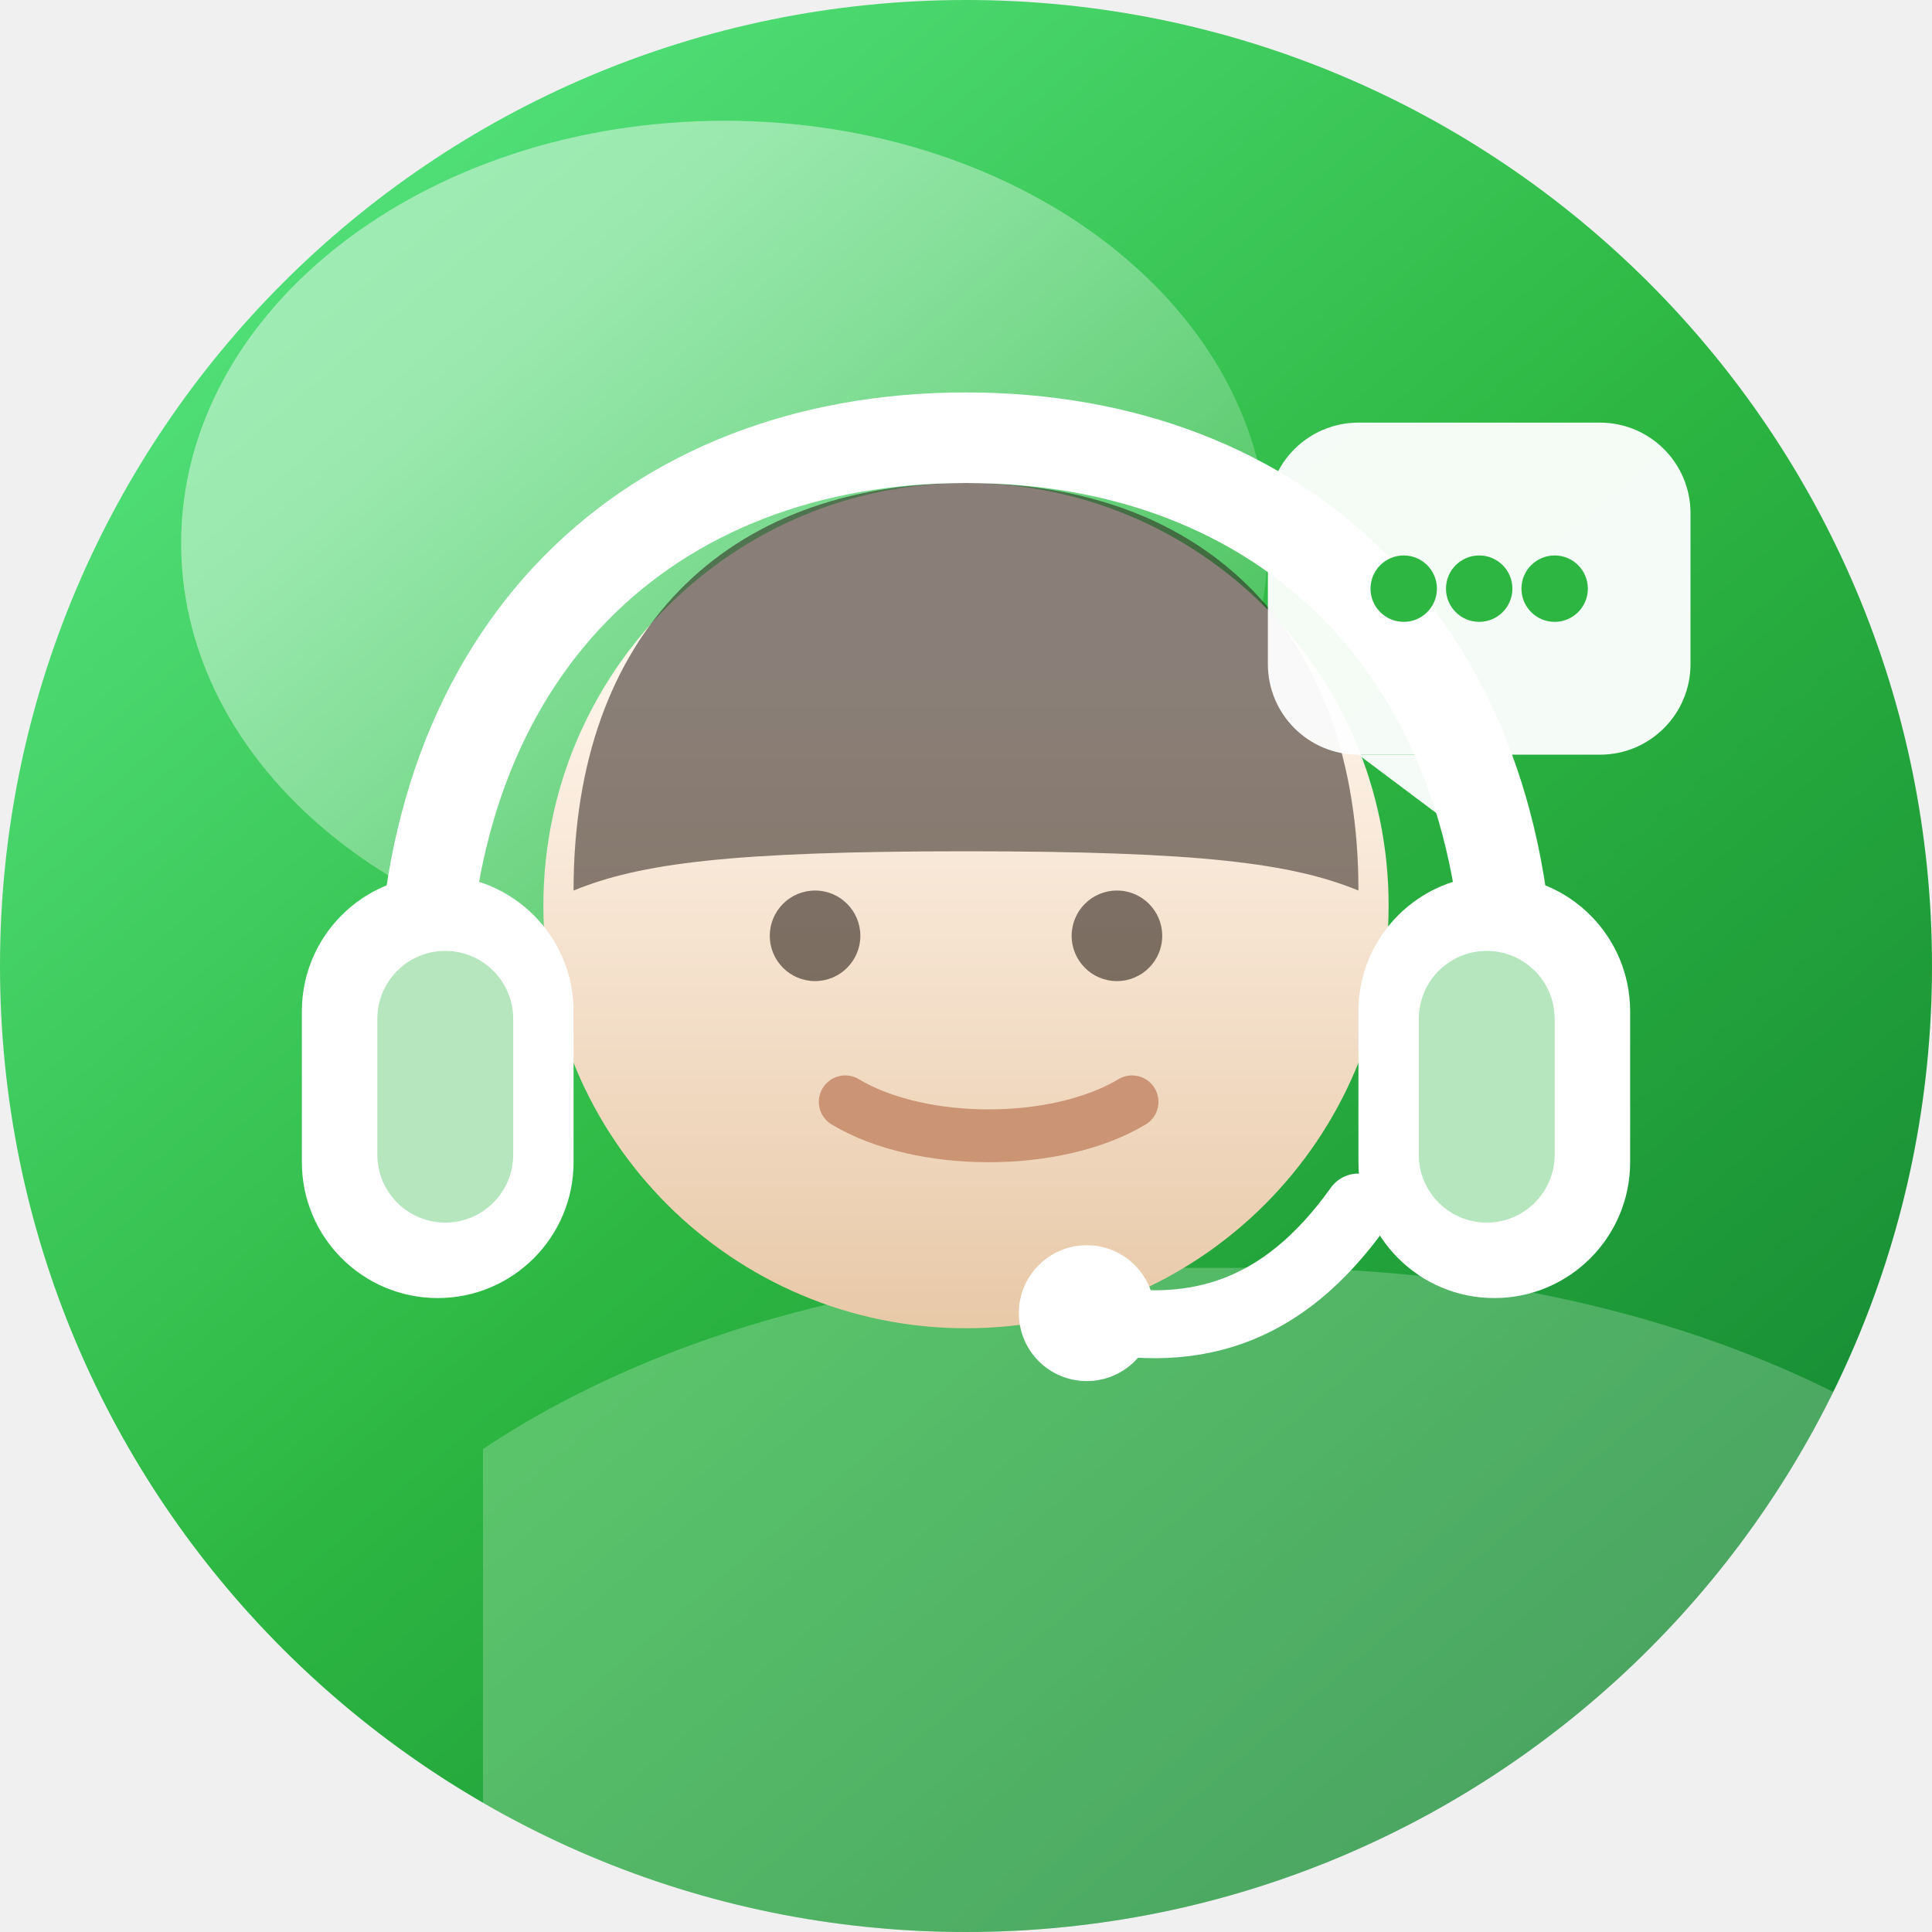
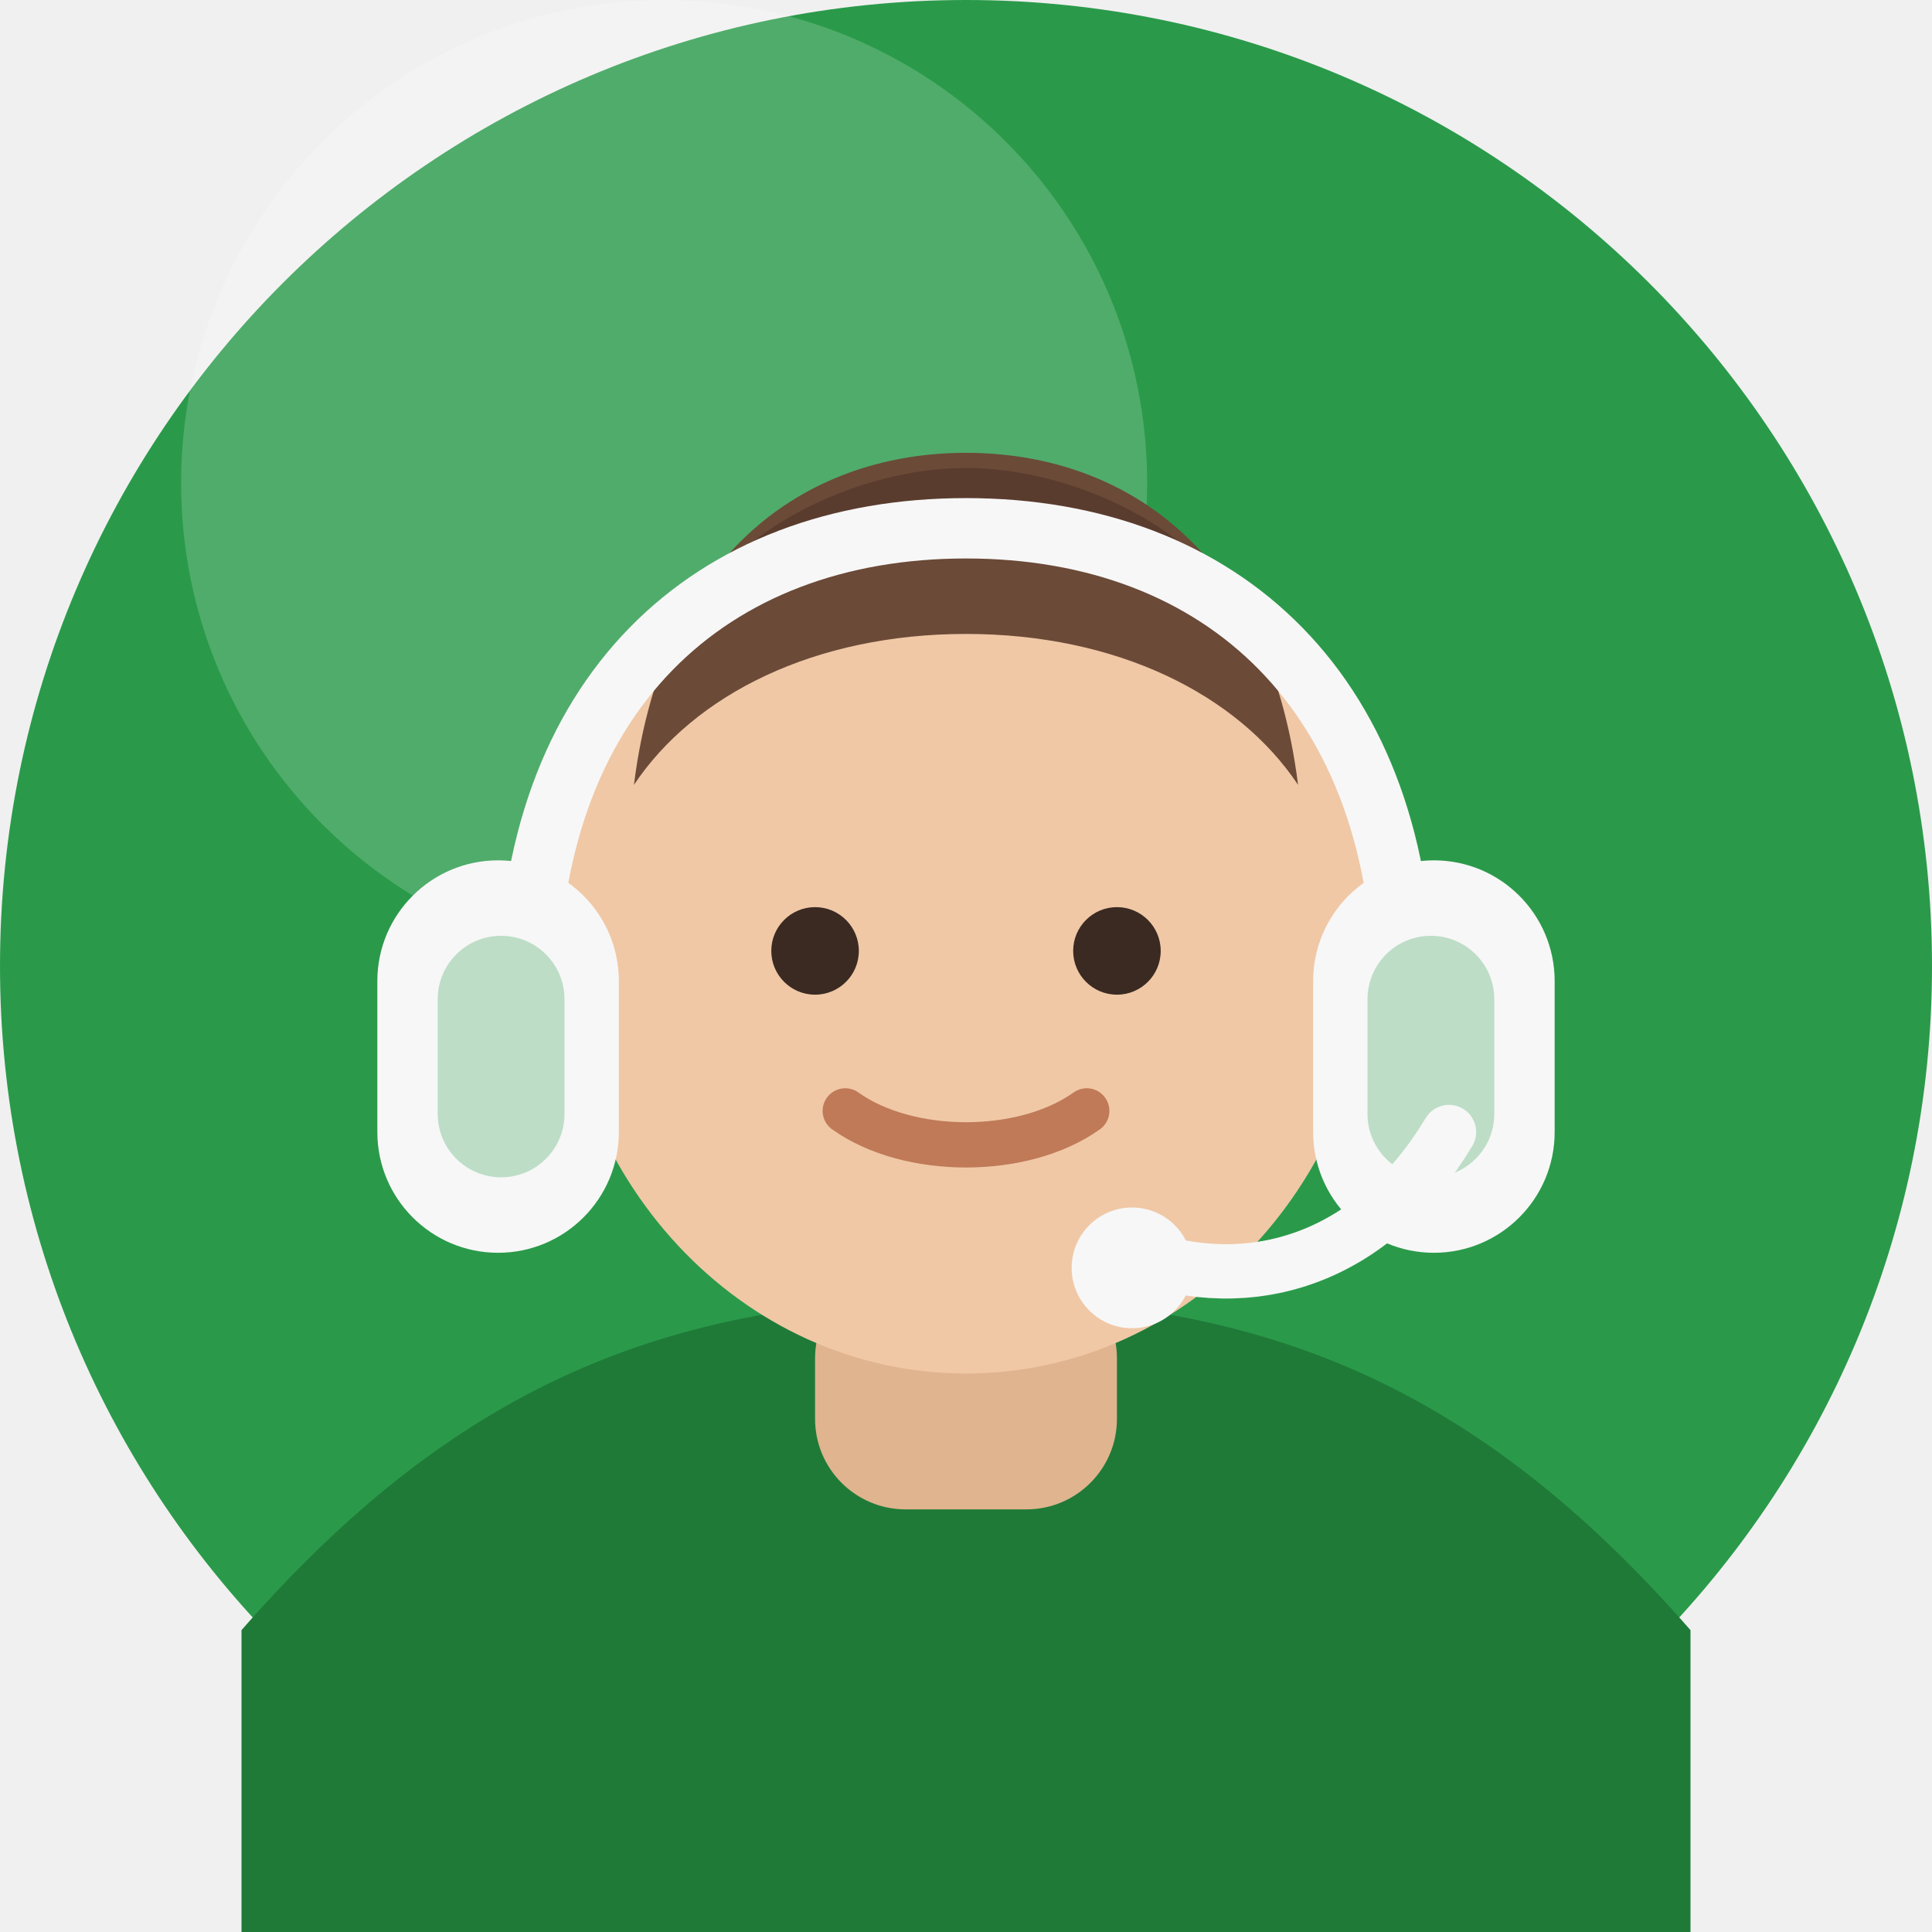
- <svg xmlns="http://www.w3.org/2000/svg" viewBox="0 0 64 64" fill="none" role="img" aria-label="Открыть чат">
-   <defs>
-     <linearGradient id="g-bg" x1="10" y1="6" x2="54" y2="58" gradientUnits="userSpaceOnUse">
-       <stop stop-color="#52E07A" />
-       <stop offset="0.5" stop-color="#2DB742" />
-       <stop offset="1" stop-color="#168A34" />
-     </linearGradient>
-     <linearGradient id="g-shine" x1="20" y1="8" x2="44" y2="36" gradientUnits="userSpaceOnUse">
-       <stop stop-color="#fff" stop-opacity="0.45" />
-       <stop offset="1" stop-color="#fff" stop-opacity="0" />
-     </linearGradient>
-     <linearGradient id="g-skin" x1="32" y1="22" x2="32" y2="44" gradientUnits="userSpaceOnUse">
-       <stop stop-color="#FFF5EB" />
-       <stop offset="1" stop-color="#E8C9A8" />
-     </linearGradient>
-     <clipPath id="clip">
-       <circle cx="32" cy="32" r="32" />
-     </clipPath>
-   </defs>
-   <g clip-path="url(#clip)">
-     <rect width="64" height="64" fill="url(#g-bg)" />
-     <ellipse cx="24" cy="18" rx="18" ry="14" fill="url(#g-shine)" />
-     <path fill="#fff" fill-opacity="0.22" d="M0 64h64V48c-6-4-14-6-22-6h-4c-8 0-16 2-22 6v16z" />
-     <circle cx="32" cy="30" r="14" fill="url(#g-skin)" />
-     <path fill="#2A1F1A" fill-opacity="0.55" d="M19 29.5c0-8.5 5-13.5 13-13.5s13 5 13 13.5c-2.2-.9-5.2-1.3-13-1.3s-10.8 0.4-13 1.3z" />
-     <path stroke="#fff" stroke-width="3" stroke-linecap="round" fill="none" d="M14 33.5c0-12 7.5-19 18-19s18 7 18 19" />
-     <rect x="10" y="29" width="9" height="14" rx="4.5" fill="#fff" />
-     <rect x="45" y="29" width="9" height="14" rx="4.5" fill="#fff" />
-     <rect x="12.5" y="31.5" width="4.5" height="9" rx="2.25" fill="#2DB742" fill-opacity="0.35" />
-     <rect x="47" y="31.5" width="4.5" height="9" rx="2.25" fill="#2DB742" fill-opacity="0.35" />
-     <path stroke="#fff" stroke-width="2.25" stroke-linecap="round" fill="none" d="M45 40c-2.5 3.5-5.5 4.5-9.5 3.5" />
-     <circle cx="36" cy="43.5" r="2.25" fill="#fff" />
-     <circle cx="27" cy="31" r="1.5" fill="#3D3028" fill-opacity="0.65" />
-     <circle cx="37" cy="31" r="1.5" fill="#3D3028" fill-opacity="0.65" />
-     <path d="M28 36.5c2.5 1.5 7 1.5 9.5 0" stroke="#C48868" stroke-width="1.75" stroke-linecap="round" fill="none" opacity="0.85" />
-     <g transform="translate(42 14)">
-       <rect x="0" y="0" width="14" height="11" rx="3" fill="#fff" fill-opacity="0.95" />
-       <path d="M3 11 L7 14 L7 11 Z" fill="#fff" fill-opacity="0.95" />
-       <circle cx="4.5" cy="5.5" r="1.1" fill="#2DB742" />
-       <circle cx="7" cy="5.5" r="1.1" fill="#2DB742" />
-       <circle cx="9.5" cy="5.5" r="1.1" fill="#2DB742" />
-     </g>
-   </g>
+ <svg xmlns="http://www.w3.org/2000/svg" viewBox="0 0 64 64" fill="none">
+   <circle cx="32" cy="32" r="32" fill="#2A9A4A" />
+   <circle cx="22" cy="16" r="16" fill="#ffffff" fill-opacity="0.18" />
+   <path fill="#1F7A38" d="M8 64h48v-10c-7-8-14-11-24-11S15 46 8 54v10z" />
+   <rect x="27" y="42" width="10" height="8" rx="3" fill="#E0B48E" />
+   <ellipse cx="32" cy="31" rx="13.5" ry="14.5" fill="#F0C8A6" />
+   <path fill="#6B4A38" d="M21 26c1-8 6-11 11-11s10 3 11 11c-2-3-6-5-11-5s-9 2-11 5z" />
+   <path fill="#5A3C2E" d="M23 20c3-3 15-3 18 0-2-3-6-4.5-9-4.5S25 17 23 20z" />
+   <path stroke="#F7F7F7" stroke-width="2" stroke-linecap="round" fill="none" d="M17.5 33c0-10 6-15.5 14.5-15.5S46.5 23 46.5 33" />
+   <rect x="12.5" y="28.5" width="8" height="13" rx="4" fill="#F7F7F7" />
+   <rect x="43.5" y="28.5" width="8" height="13" rx="4" fill="#F7F7F7" />
+   <rect x="14.5" y="31" width="4.2" height="8" rx="2.1" fill="#2A9A4A" fill-opacity="0.28" />
+   <rect x="45.3" y="31" width="4.2" height="8" rx="2.1" fill="#2A9A4A" fill-opacity="0.28" />
+   <path stroke="#F7F7F7" stroke-width="1.8" stroke-linecap="round" fill="none" d="M48 37.5c-2.4 4-6.2 5.4-10 4.2" />
+   <circle cx="37.5" cy="42" r="2" fill="#F7F7F7" />
+   <circle cx="27" cy="31.5" r="1.45" fill="#3A2A22" />
+   <circle cx="37" cy="31.5" r="1.45" fill="#3A2A22" />
+   <path d="M28 36.8c2.1 1.5 5.9 1.5 8 0" stroke="#C07A58" stroke-width="1.5" stroke-linecap="round" fill="none" />
</svg>
